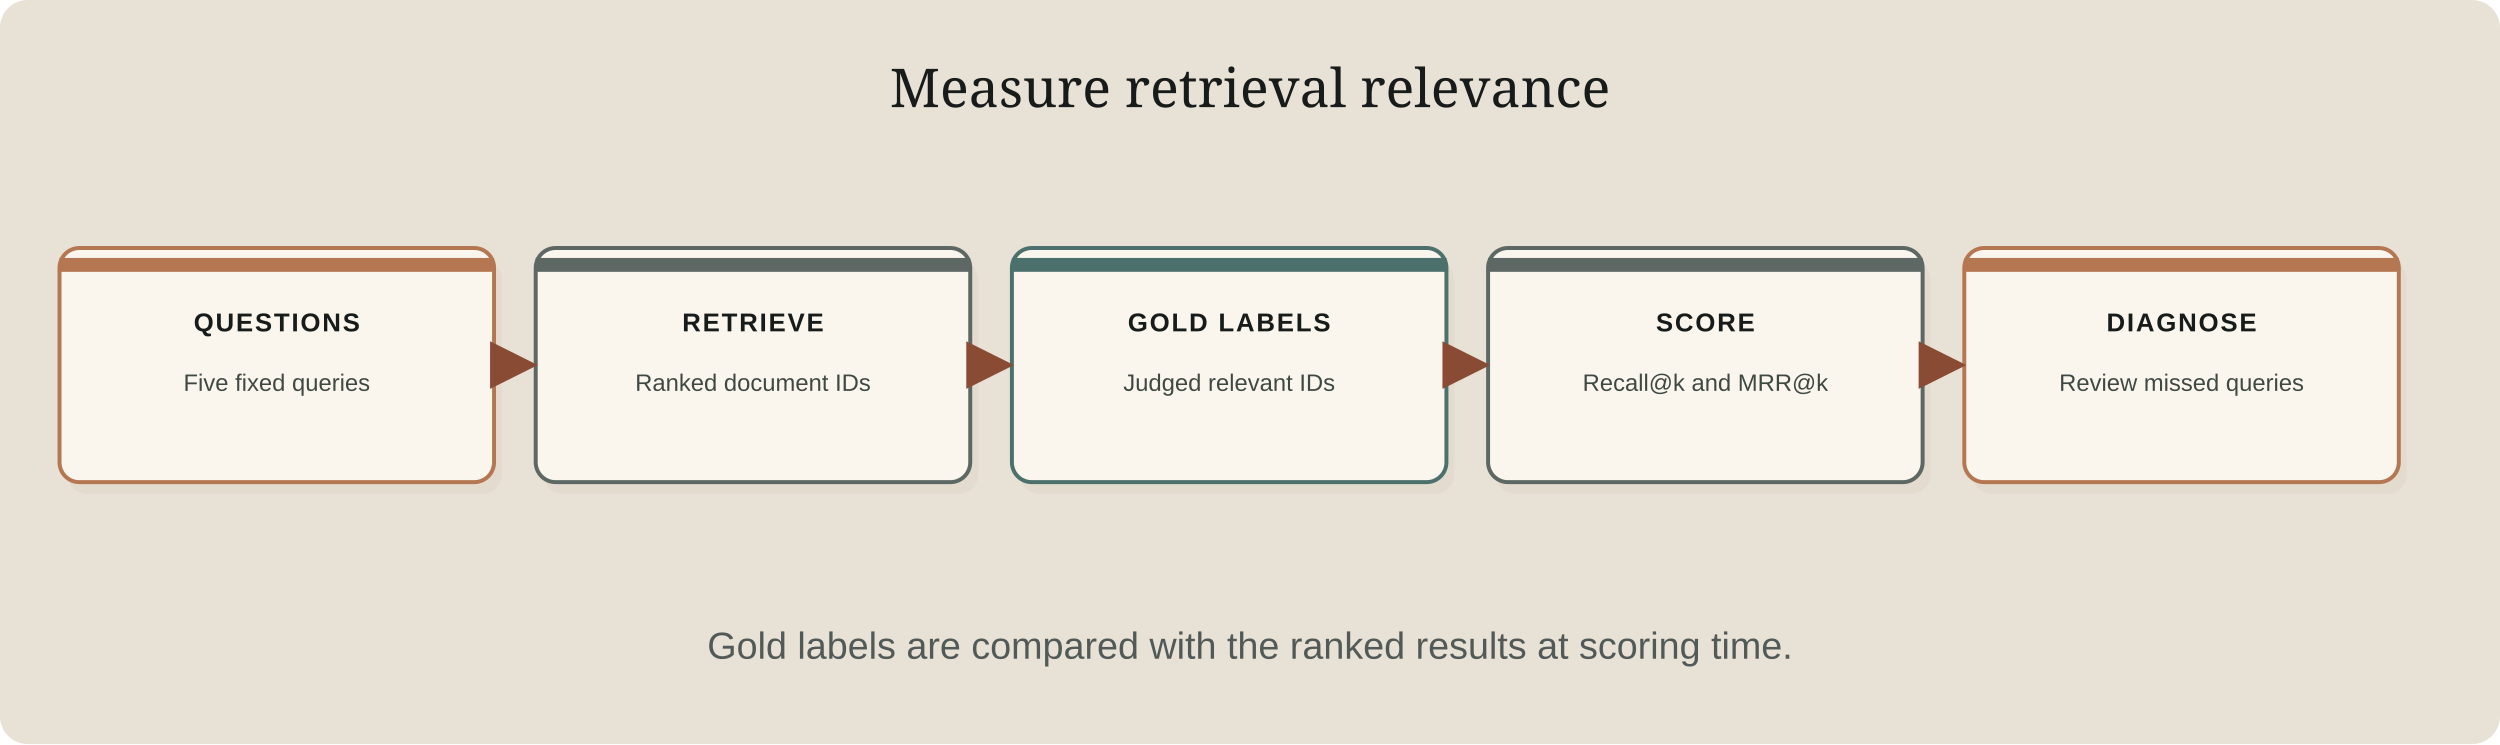
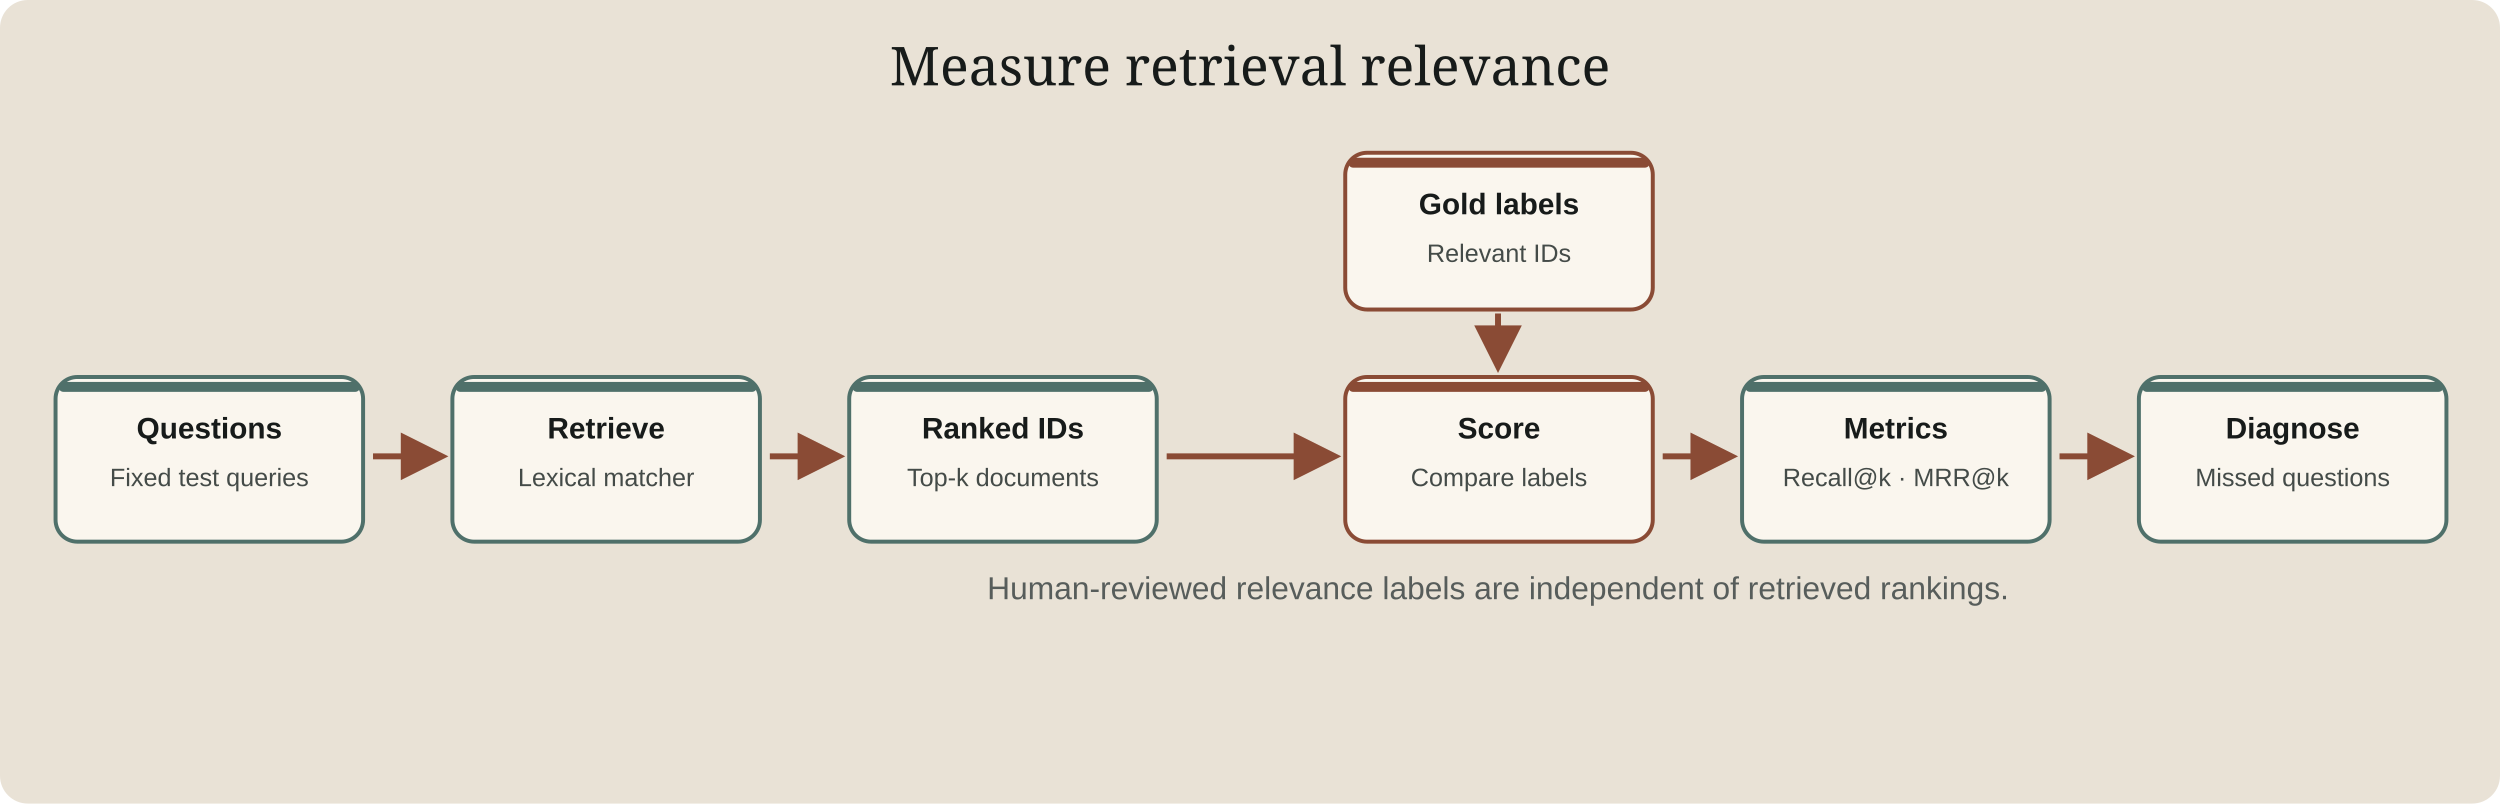
- <svg xmlns="http://www.w3.org/2000/svg" viewBox="0 0 1260 375" role="img" aria-label="RAG retrieval evaluation diagram">
+ <svg xmlns="http://www.w3.org/2000/svg" viewBox="0 0 1260 405" role="img" aria-label="RAG retrieval evaluation with separate gold labels">
  <defs>
-     <marker id="arrow" markerWidth="8" markerHeight="8" refX="6" refY="4" orient="auto">
+     <marker id="arr" markerWidth="8" markerHeight="8" refX="6" refY="4" orient="auto">
      <path d="M0 0L8 4L0 8Z" fill="#8a4b35" />
    </marker>
  </defs>
-   <rect width="1260" height="375" rx="14" fill="#e8e1d6" />
-   <text x="630" y="54" text-anchor="middle" fill="#171b1a" font-family="Georgia,serif" font-size="27">Measure retrieval relevance</text>
-   <rect x="34" y="131" width="219" height="118" rx="10" fill="#d8caba" opacity=".26" />
-   <rect x="30" y="125" width="219" height="118" rx="10" fill="#faf6ee" stroke="#b47751" stroke-width="2" />
-   <path d="M30 130h219v7H30Z" fill="#b47751" />
-   <text x="139.5" y="167" text-anchor="middle" font-family="Arial,sans-serif" font-weight="700" font-size="13" fill="#171b1a" letter-spacing=".9">QUESTIONS</text>
-   <text x="139.5" y="197" text-anchor="middle" font-family="Arial,sans-serif" font-size="12" fill="#404843">Five fixed queries</text>
-   <rect x="274" y="131" width="219" height="118" rx="10" fill="#d8caba" opacity=".26" />
-   <rect x="270" y="125" width="219" height="118" rx="10" fill="#faf6ee" stroke="#5d6763" stroke-width="2" />
-   <path d="M270 130h219v7H270Z" fill="#5d6763" />
-   <text x="379.5" y="167" text-anchor="middle" font-family="Arial,sans-serif" font-weight="700" font-size="13" fill="#171b1a" letter-spacing=".9">RETRIEVE</text>
-   <text x="379.5" y="197" text-anchor="middle" font-family="Arial,sans-serif" font-size="12" fill="#404843">Ranked document IDs</text>
-   <rect x="514" y="131" width="219" height="118" rx="10" fill="#d8caba" opacity=".26" />
-   <rect x="510" y="125" width="219" height="118" rx="10" fill="#faf6ee" stroke="#4c706b" stroke-width="2" />
-   <path d="M510 130h219v7H510Z" fill="#4c706b" />
-   <text x="619.5" y="167" text-anchor="middle" font-family="Arial,sans-serif" font-weight="700" font-size="13" fill="#171b1a" letter-spacing=".9">GOLD LABELS</text>
-   <text x="619.5" y="197" text-anchor="middle" font-family="Arial,sans-serif" font-size="12" fill="#404843">Judged relevant IDs</text>
-   <rect x="754" y="131" width="219" height="118" rx="10" fill="#d8caba" opacity=".26" />
-   <rect x="750" y="125" width="219" height="118" rx="10" fill="#faf6ee" stroke="#5d6763" stroke-width="2" />
-   <path d="M750 130h219v7H750Z" fill="#5d6763" />
-   <text x="859.5" y="167" text-anchor="middle" font-family="Arial,sans-serif" font-weight="700" font-size="13" fill="#171b1a" letter-spacing=".9">SCORE</text>
-   <text x="859.5" y="197" text-anchor="middle" font-family="Arial,sans-serif" font-size="12" fill="#404843">Recall@k and MRR@k</text>
-   <rect x="994" y="131" width="219" height="118" rx="10" fill="#d8caba" opacity=".26" />
-   <rect x="990" y="125" width="219" height="118" rx="10" fill="#faf6ee" stroke="#b47751" stroke-width="2" />
-   <path d="M990 130h219v7H990Z" fill="#b47751" />
-   <text x="1099.5" y="167" text-anchor="middle" font-family="Arial,sans-serif" font-weight="700" font-size="13" fill="#171b1a" letter-spacing=".9">DIAGNOSE</text>
-   <text x="1099.5" y="197" text-anchor="middle" font-family="Arial,sans-serif" font-size="12" fill="#404843">Review missed queries</text>
-   <path d="M252 184H265" stroke="#8a4b35" stroke-width="3" fill="none" marker-end="url(#arrow)" />
-   <path d="M492 184H505" stroke="#8a4b35" stroke-width="3" fill="none" marker-end="url(#arrow)" />
-   <path d="M732 184H745" stroke="#8a4b35" stroke-width="3" fill="none" marker-end="url(#arrow)" />
-   <path d="M972 184H985" stroke="#8a4b35" stroke-width="3" fill="none" marker-end="url(#arrow)" />
-   <text x="630" y="332" fill="#525a57" font-size="19" text-anchor="middle" font-family="Arial,sans-serif">Gold labels are compared with the ranked results at scoring time.</text>
+   <rect width="1260" height="405" rx="14" fill="#e9e2d6" />
+   <text x="630" y="43" font-size="27" font-family="Georgia,serif" text-anchor="middle" fill="#171b1a">Measure retrieval relevance</text>
+   <rect x="28" y="190" width="155" height="83" rx="11" fill="#faf6ee" stroke="#4f706a" stroke-width="2" />
+   <path d="M32 195h147" stroke="#4f706a" stroke-width="5" stroke-linecap="round" />
+   <text x="105.5" y="221" font-size="15" font-family="Arial,sans-serif" font-weight="700" fill="#171b1a" text-anchor="middle">Questions</text>
+   <text x="105.5" y="245" font-size="12.7" font-family="Arial,sans-serif" fill="#444b48" text-anchor="middle">Fixed test queries</text>
+   <rect x="228" y="190" width="155" height="83" rx="11" fill="#faf6ee" stroke="#4f706a" stroke-width="2" />
+   <path d="M232 195h147" stroke="#4f706a" stroke-width="5" stroke-linecap="round" />
+   <text x="305.5" y="221" font-size="15" font-family="Arial,sans-serif" font-weight="700" fill="#171b1a" text-anchor="middle">Retrieve</text>
+   <text x="305.5" y="245" font-size="12.7" font-family="Arial,sans-serif" fill="#444b48" text-anchor="middle">Lexical matcher</text>
+   <rect x="428" y="190" width="155" height="83" rx="11" fill="#faf6ee" stroke="#4f706a" stroke-width="2" />
+   <path d="M432 195h147" stroke="#4f706a" stroke-width="5" stroke-linecap="round" />
+   <text x="505.5" y="221" font-size="15" font-family="Arial,sans-serif" font-weight="700" fill="#171b1a" text-anchor="middle">Ranked IDs</text>
+   <text x="505.5" y="245" font-size="12.7" font-family="Arial,sans-serif" fill="#444b48" text-anchor="middle">Top-k documents</text>
+   <rect x="678" y="190" width="155" height="83" rx="11" fill="#faf6ee" stroke="#8a4b35" stroke-width="2" />
+   <path d="M682 195h147" stroke="#8a4b35" stroke-width="5" stroke-linecap="round" />
+   <text x="755.5" y="221" font-size="15" font-family="Arial,sans-serif" font-weight="700" fill="#171b1a" text-anchor="middle">Score</text>
+   <text x="755.5" y="245" font-size="12.7" font-family="Arial,sans-serif" fill="#444b48" text-anchor="middle">Compare labels</text>
+   <rect x="878" y="190" width="155" height="83" rx="11" fill="#faf6ee" stroke="#4f706a" stroke-width="2" />
+   <path d="M882 195h147" stroke="#4f706a" stroke-width="5" stroke-linecap="round" />
+   <text x="955.5" y="221" font-size="15" font-family="Arial,sans-serif" font-weight="700" fill="#171b1a" text-anchor="middle">Metrics</text>
+   <text x="955.5" y="245" font-size="12.7" font-family="Arial,sans-serif" fill="#444b48" text-anchor="middle">Recall@k · MRR@k</text>
+   <rect x="1078" y="190" width="155" height="83" rx="11" fill="#faf6ee" stroke="#4f706a" stroke-width="2" />
+   <path d="M1082 195h147" stroke="#4f706a" stroke-width="5" stroke-linecap="round" />
+   <text x="1155.5" y="221" font-size="15" font-family="Arial,sans-serif" font-weight="700" fill="#171b1a" text-anchor="middle">Diagnose</text>
+   <text x="1155.5" y="245" font-size="12.7" font-family="Arial,sans-serif" fill="#444b48" text-anchor="middle">Missed questions</text>
+   <path d="M188 230H220" stroke="#8a4b35" stroke-width="3" fill="none" marker-end="url(#arr)" />
+   <path d="M388 230H420" stroke="#8a4b35" stroke-width="3" fill="none" marker-end="url(#arr)" />
+   <path d="M588 230H670" stroke="#8a4b35" stroke-width="3" fill="none" marker-end="url(#arr)" />
+   <path d="M838 230H870" stroke="#8a4b35" stroke-width="3" fill="none" marker-end="url(#arr)" />
+   <path d="M1038 230H1070" stroke="#8a4b35" stroke-width="3" fill="none" marker-end="url(#arr)" />
+   <rect x="678" y="77" width="155" height="79" rx="11" fill="#faf6ee" stroke="#8a4b35" stroke-width="2" />
+   <path d="M682 82h147" stroke="#8a4b35" stroke-width="5" stroke-linecap="round" />
+   <text x="755.5" y="108" font-size="15" font-family="Arial,sans-serif" font-weight="700" fill="#171b1a" text-anchor="middle">Gold labels</text>
+   <text x="755.5" y="132" font-size="12.7" font-family="Arial,sans-serif" fill="#444b48" text-anchor="middle">Relevant IDs</text>
+   <path d="M755 158v24" stroke="#8a4b35" stroke-width="3" fill="none" marker-end="url(#arr)" />
+   <text x="755" y="302" font-size="16" font-family="Arial,sans-serif" text-anchor="middle" fill="#575d5b">Human-reviewed relevance labels are independent of retrieved rankings.</text>
</svg>
